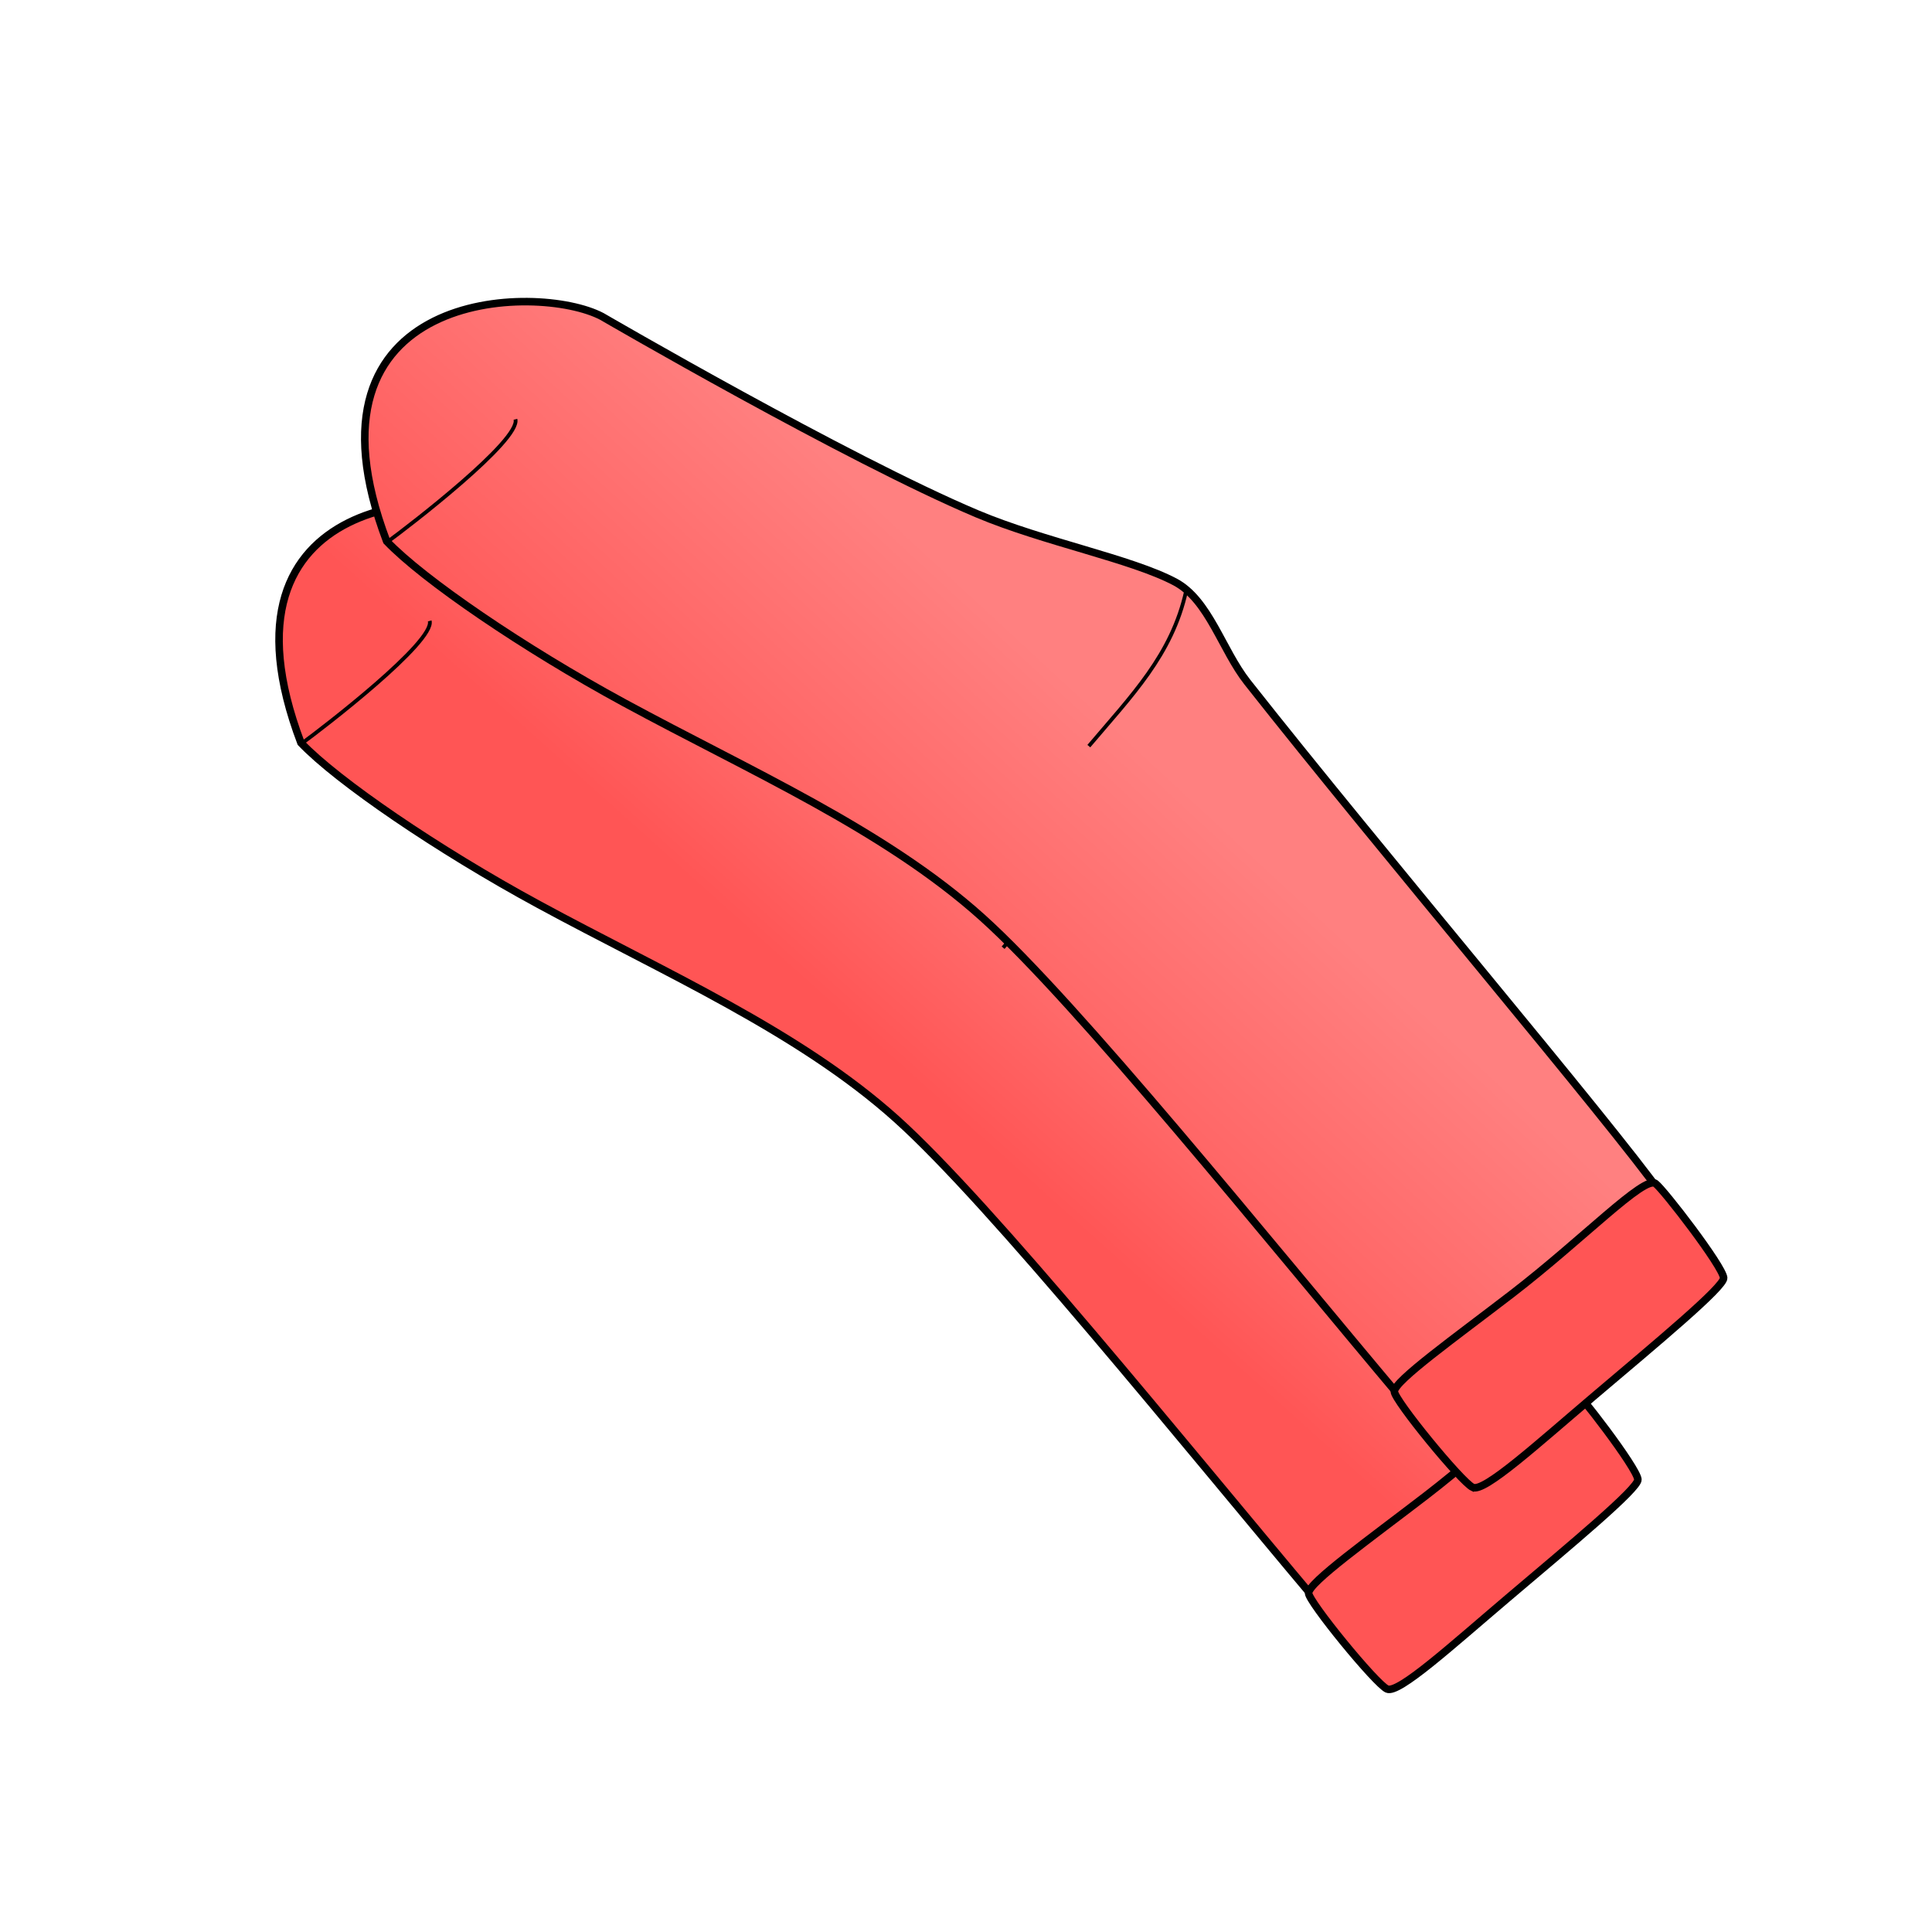
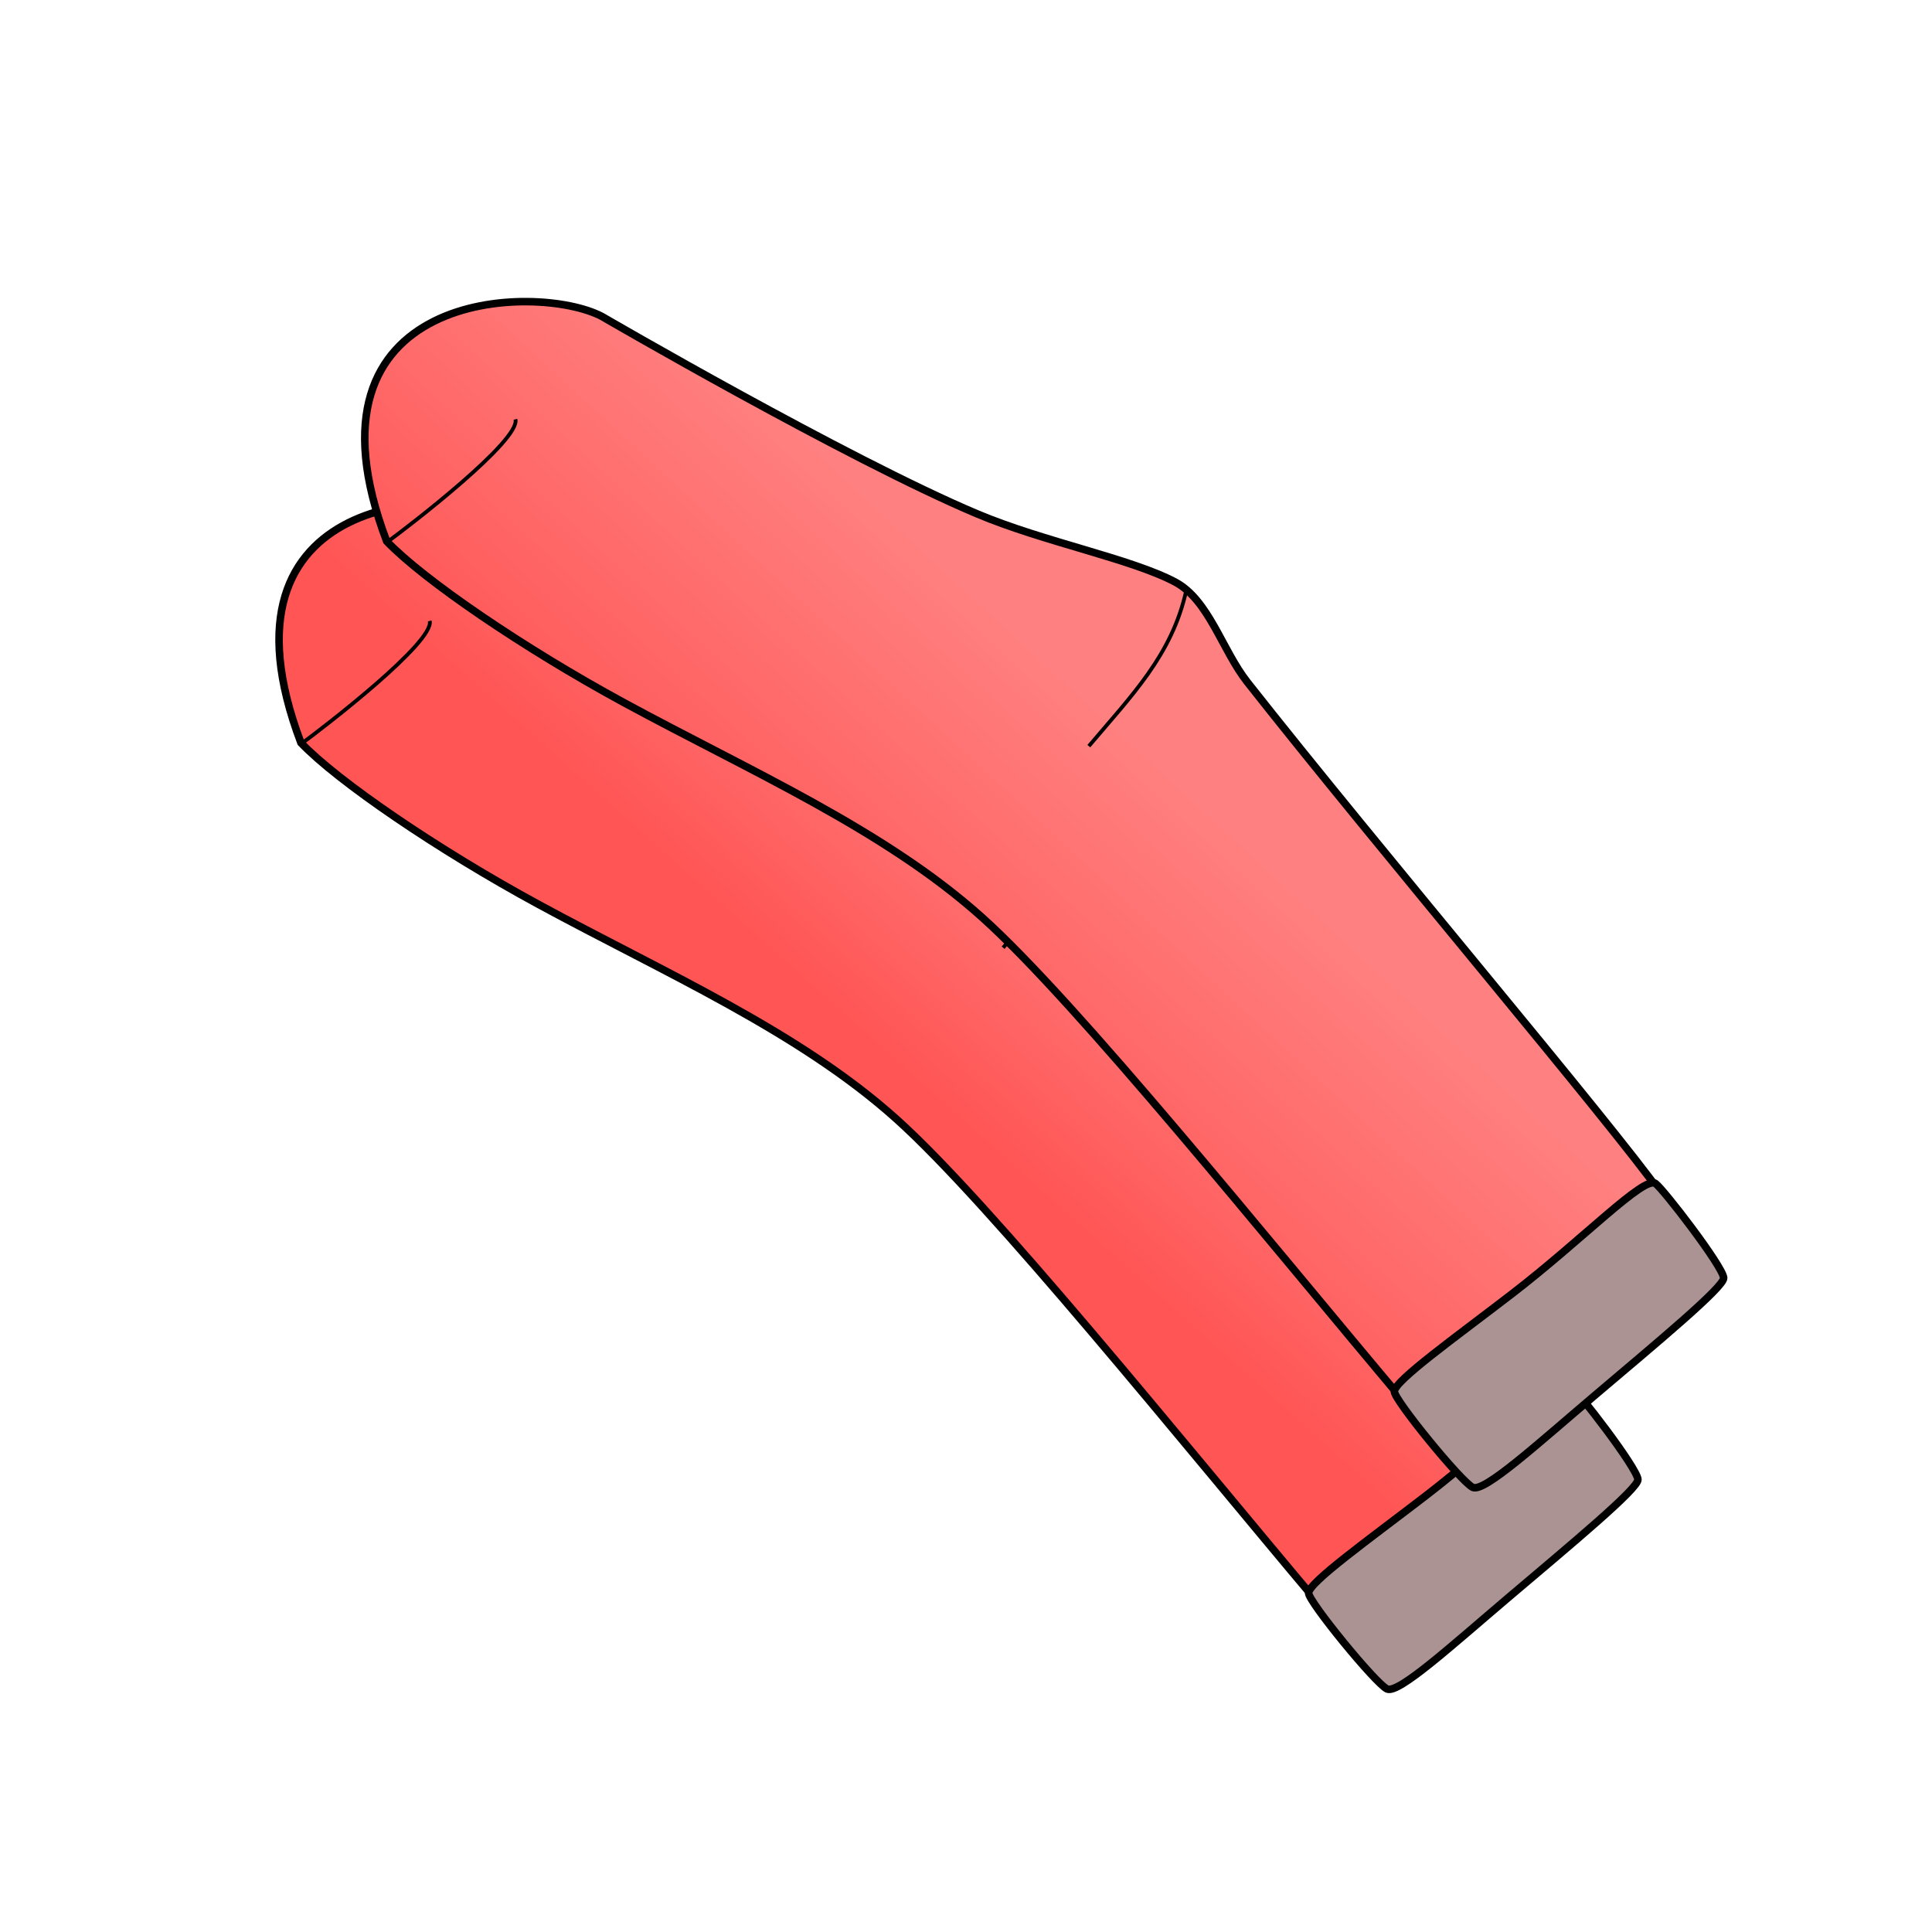
<svg xmlns="http://www.w3.org/2000/svg" xmlns:xlink="http://www.w3.org/1999/xlink" cursor="default" version="1.1" viewBox="0 0 256 256">
  <defs>
    <linearGradient id="innoGrad1">
      <stop stop-color="#f55" offset="0" />
      <stop stop-color="#ff8080" offset="1" />
    </linearGradient>
-     <linearGradient id="linearGradient830-5" x1="113.78" x2="154.53" y1="135.57" y2="144.98" gradientTransform="translate(-4.8814,-1.0847)" gradientUnits="userSpaceOnUse" xlink:href="#innoGrad1" />
-     <linearGradient id="linearGradient828-3" x1="109.46" x2="164.4" y1="140.94" y2="152.69" gradientTransform="translate(-4.8814,-1.0847)" gradientUnits="userSpaceOnUse" xlink:href="#innoGrad1" />
+     <linearGradient id="linearGradient830-5" x1="113.78" x2="154.53" y1="135.57" y2="144.98" gradientTransform="matrix(.81759 -.5758 -.5758 -.81759 94.305 308.93)" gradientUnits="userSpaceOnUse" xlink:href="#innoGrad1" />
+     <linearGradient id="linearGradient828-3" x1="109.46" x2="164.4" y1="140.94" y2="152.69" gradientTransform="matrix(.81759 -.5758 -.5758 -.81759 94.305 308.93)" gradientUnits="userSpaceOnUse" xlink:href="#innoGrad1" />
  </defs>
-   <g transform="matrix(.81759 -.5758 -.5758 -.81759 97.671 305.23)" stroke="#000">
-     <path d="m71.825 202.36c8.913 34.728 36.06 16.538 40.464 7.933 0 0 15.678-34.147 25.603-50.037 5.05-8.087 13.257-16.595 16.235-22.466 2.3-4.532-0.102-10.925 0.19-16.376 1.515-28.258 5.76-75.141 5.81-87.24-15.22-0.742-29.185-1.722-43.726-2.724-2.448 28.327-4.98 68.177-8.766 84.709-3.882 16.951-13.962 33.542-22.395 50.562-6.752 13.625-12.385 28.715-13.415 35.639z" fill="url(#linearGradient830-5)" fill-rule="evenodd" />
-     <path d="m71.826 202.23c3.592 0.053 22.241 0.842 23.253 3.514m59.577-69.756c-6.444-5.88-13.95-7.197-22.395-9.4" fill="none" stroke-width=".5" />
-     <path d="m117.3 16.982c-0.838 1.41-1.85 15.504-1.179 16.393 0.852 1.129 10.643 1.19 20.182 1.592 11.827 0.498 23.39 2.762 23.975 0.996 0.42-1.27 0.97-14.03 0.184-15.414-0.582-1.026-12.333-1.949-23.111-2.919-9.73-0.875-19.203-2.074-20.051-0.648z" fill="#f55" fill-rule="evenodd" />
-     <path d="m96.493 217.66c8.913 34.729 36.061 16.538 40.464 7.933 0 0 15.678-34.146 25.603-50.037 5.051-8.087 13.258-16.594 16.236-22.466 2.299-4.532-0.102-10.925 0.19-16.376 1.515-28.258 5.76-75.141 5.81-87.24-15.22-0.742-29.185-1.722-43.726-2.724-2.449 28.327-4.98 68.177-8.767 84.709-3.882 16.951-13.961 33.543-22.395 50.562-6.751 13.625-12.384 28.716-13.415 35.639z" fill="url(#linearGradient828-3)" fill-rule="evenodd" />
-     <path d="m96.495 217.53c3.591 0.052 22.24 0.841 23.252 3.513m59.578-69.755c-6.445-5.88-13.95-7.198-22.396-9.401" fill="none" stroke-width=".5" />
-     <path d="m141.97 32.281c-0.838 1.41-1.849 15.503-1.178 16.392 0.852 1.129 10.642 1.19 20.182 1.592 11.827 0.498 23.39 2.762 23.975 0.996 0.42-1.27 0.97-14.03 0.184-15.414-0.583-1.026-12.333-1.949-23.112-2.918-9.73-0.876-19.203-2.075-20.05-0.648z" fill="#f55" fill-rule="evenodd" />
+   <g stroke="#000">
+     <path d="m39.876 98.426c-12.709-33.525 19.96-34.285 28.515-29.785 0 0 32.48 18.891 49.744 26.168 8.785 3.704 20.394 5.934 26.209 9.02 4.49 2.381 6.207 8.991 9.585 13.279 17.51 22.231 47.976 58.118 54.983 67.981-12.016 9.37-22.87 18.213-34.181 27.405-18.312-21.75-43.328-52.873-55.942-64.21-12.934-11.624-30.729-19.384-47.424-28.444-13.366-7.252-26.66-16.346-31.489-21.414z" fill="url(#linearGradient830-5)" fill-rule="evenodd" />
+     <path d="m39.951 98.531c2.906-2.112 17.699-13.495 16.988-16.262m88.875 22.727c-1.883 8.518-7.261 13.917-12.897 20.58" fill="none" stroke-width=".5" />
+     <path d="m183.8 223.8c-1.497-0.67-10.44-11.611-10.403-12.724 0.046-1.414 8.016-7.101 15.584-12.922 9.383-7.217 17.533-15.726 19.028-14.619 1.075 0.796 8.871 10.912 9.026 12.496 0.115 1.174-8.961 8.695-17.215 15.694-7.451 6.318-14.506 12.753-16.02 12.075z" fill="#ac9393" fill-rule="evenodd" />
+     <path d="m51.234 71.713c-12.71-33.526 19.961-34.285 28.515-29.785 0 0 32.479 18.89 49.744 26.168 8.786 3.704 20.394 5.933 26.21 9.019 4.489 2.382 6.207 8.991 9.585 13.279 17.51 22.231 47.976 58.118 54.983 67.981-12.016 9.37-22.87 18.213-34.181 27.405-18.313-21.75-43.328-52.873-55.943-64.209-12.934-11.624-30.728-19.386-47.424-28.444-13.365-7.252-26.66-16.347-31.489-21.414z" fill="url(#linearGradient828-3)" fill-rule="evenodd" />
+     <path d="m51.311 71.818c2.906-2.11 17.699-13.493 16.988-16.261m88.875 22.726c-1.884 8.518-7.261 13.917-12.898 20.582" fill="none" stroke-width=".5" />
+     <path d="m195.16 197.09c-1.497-0.67-10.438-11.61-10.402-12.724 0.046-1.414 8.016-7.101 15.584-12.922 9.383-7.217 17.533-15.726 19.028-14.619 1.075 0.797 8.871 10.912 9.026 12.496 0.114 1.175-8.961 8.695-17.216 15.694-7.451 6.319-14.505 12.754-16.02 12.075z" fill="#ac9393" fill-rule="evenodd" />
  </g>
</svg>
